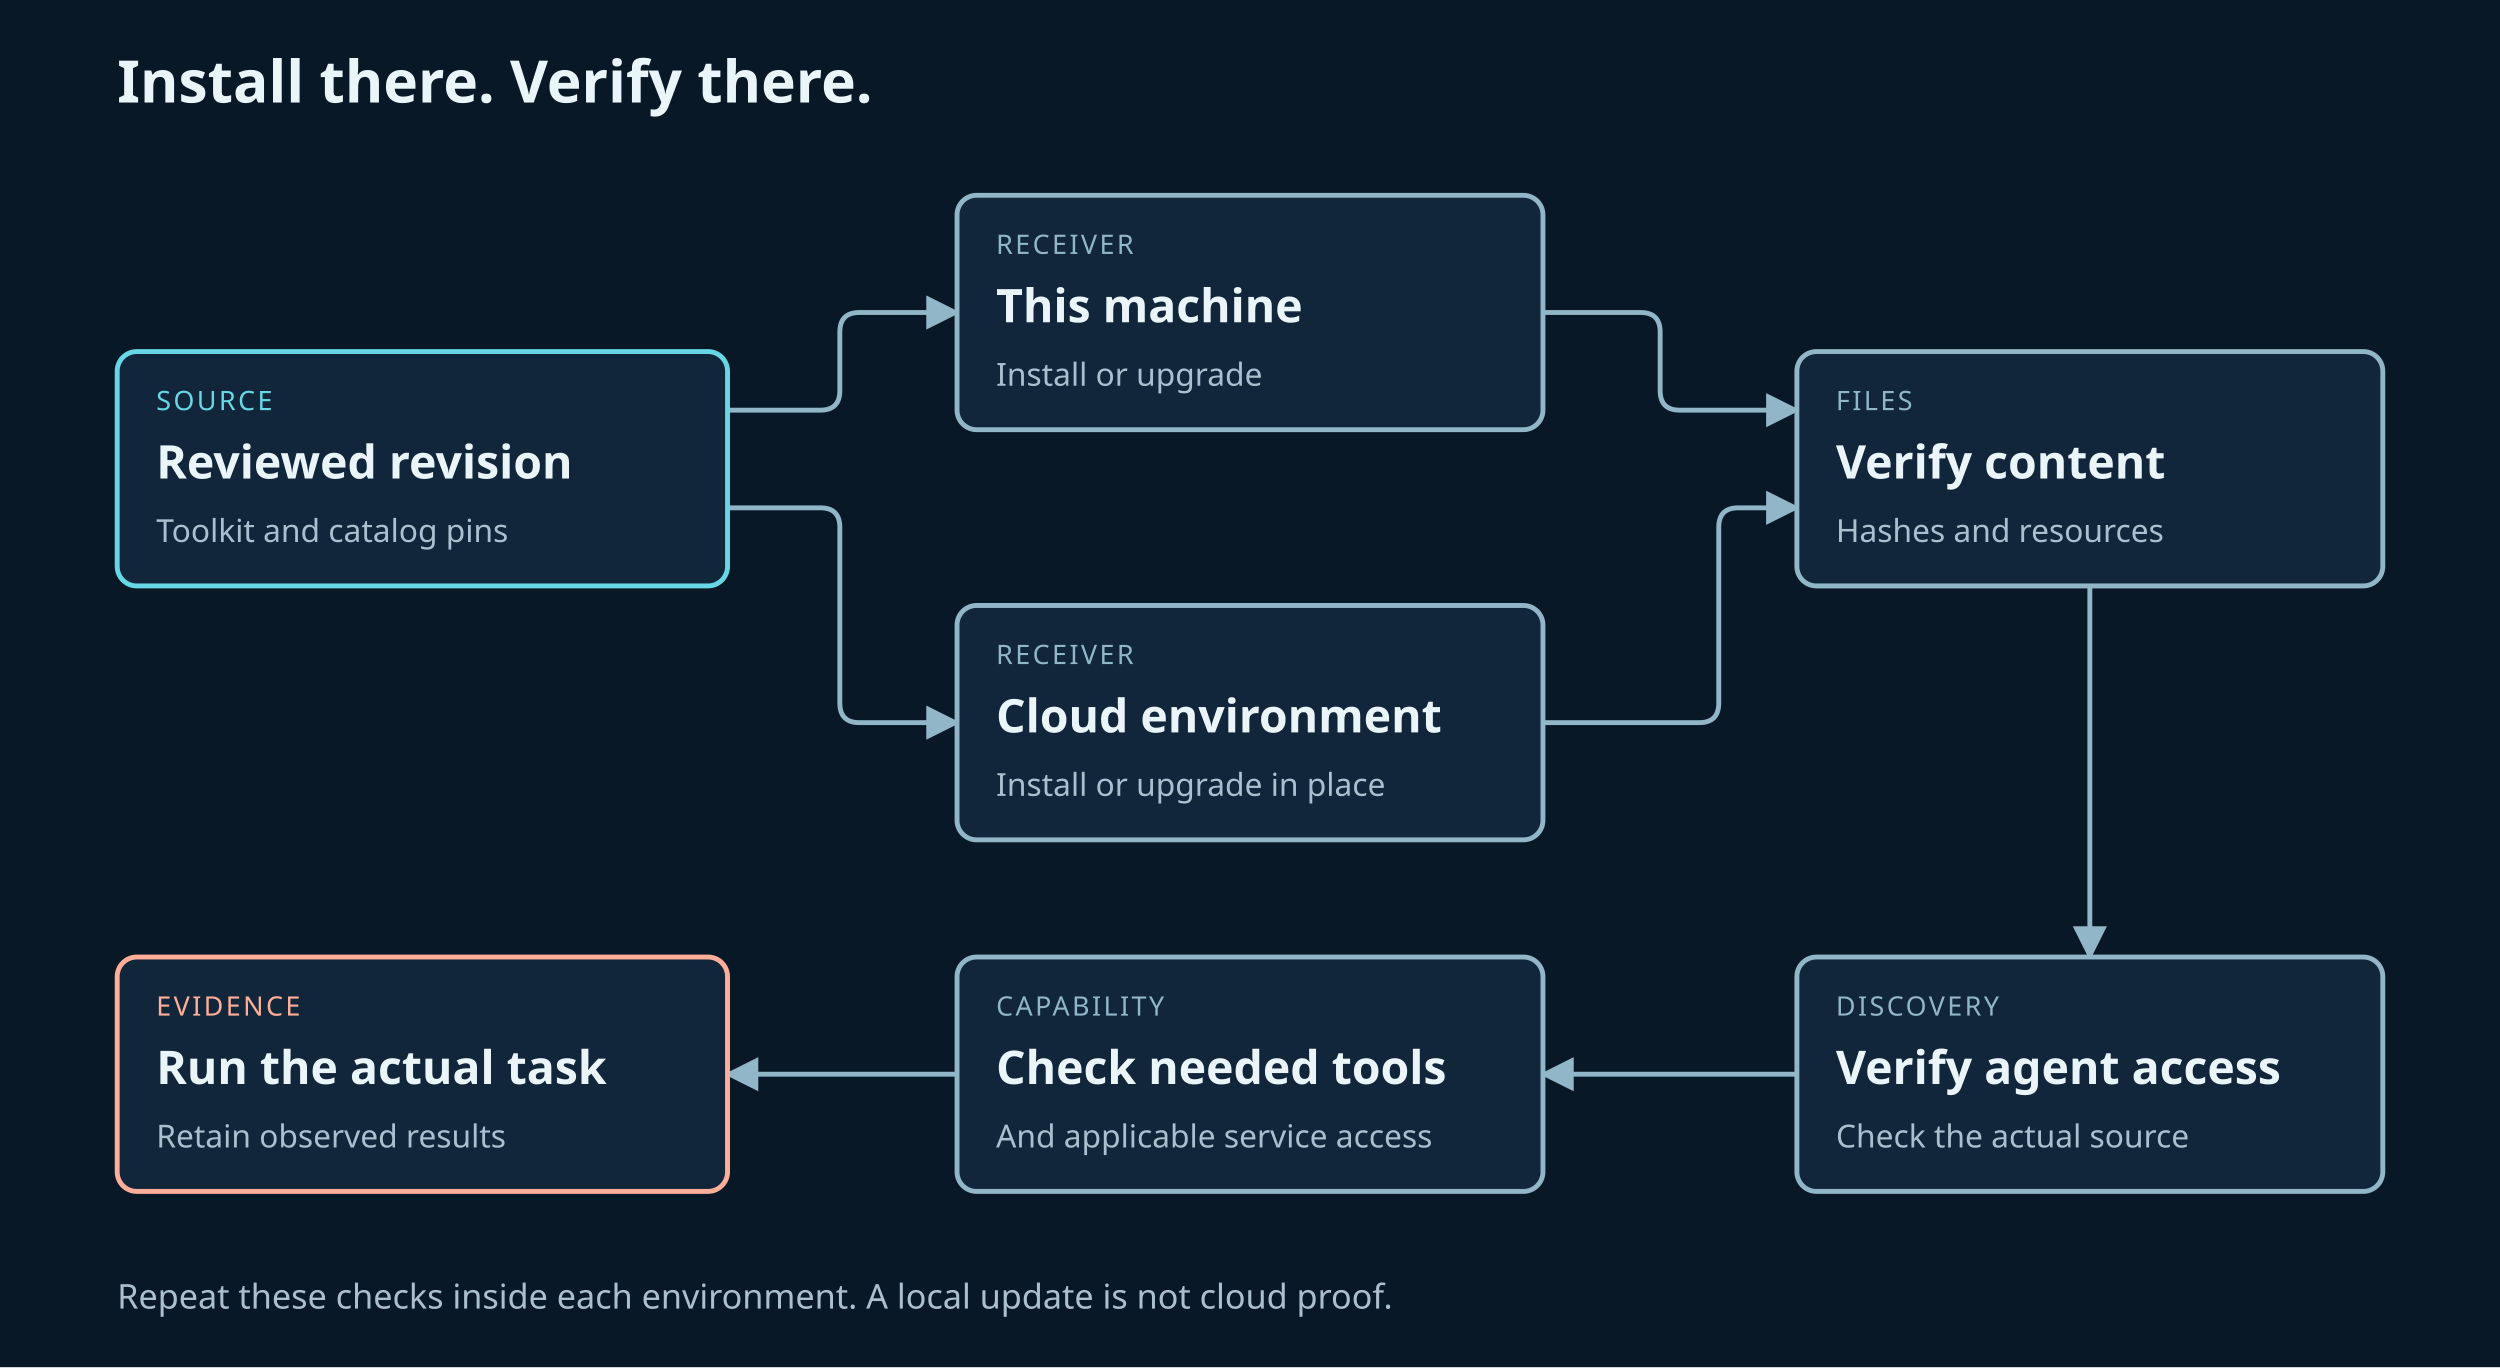
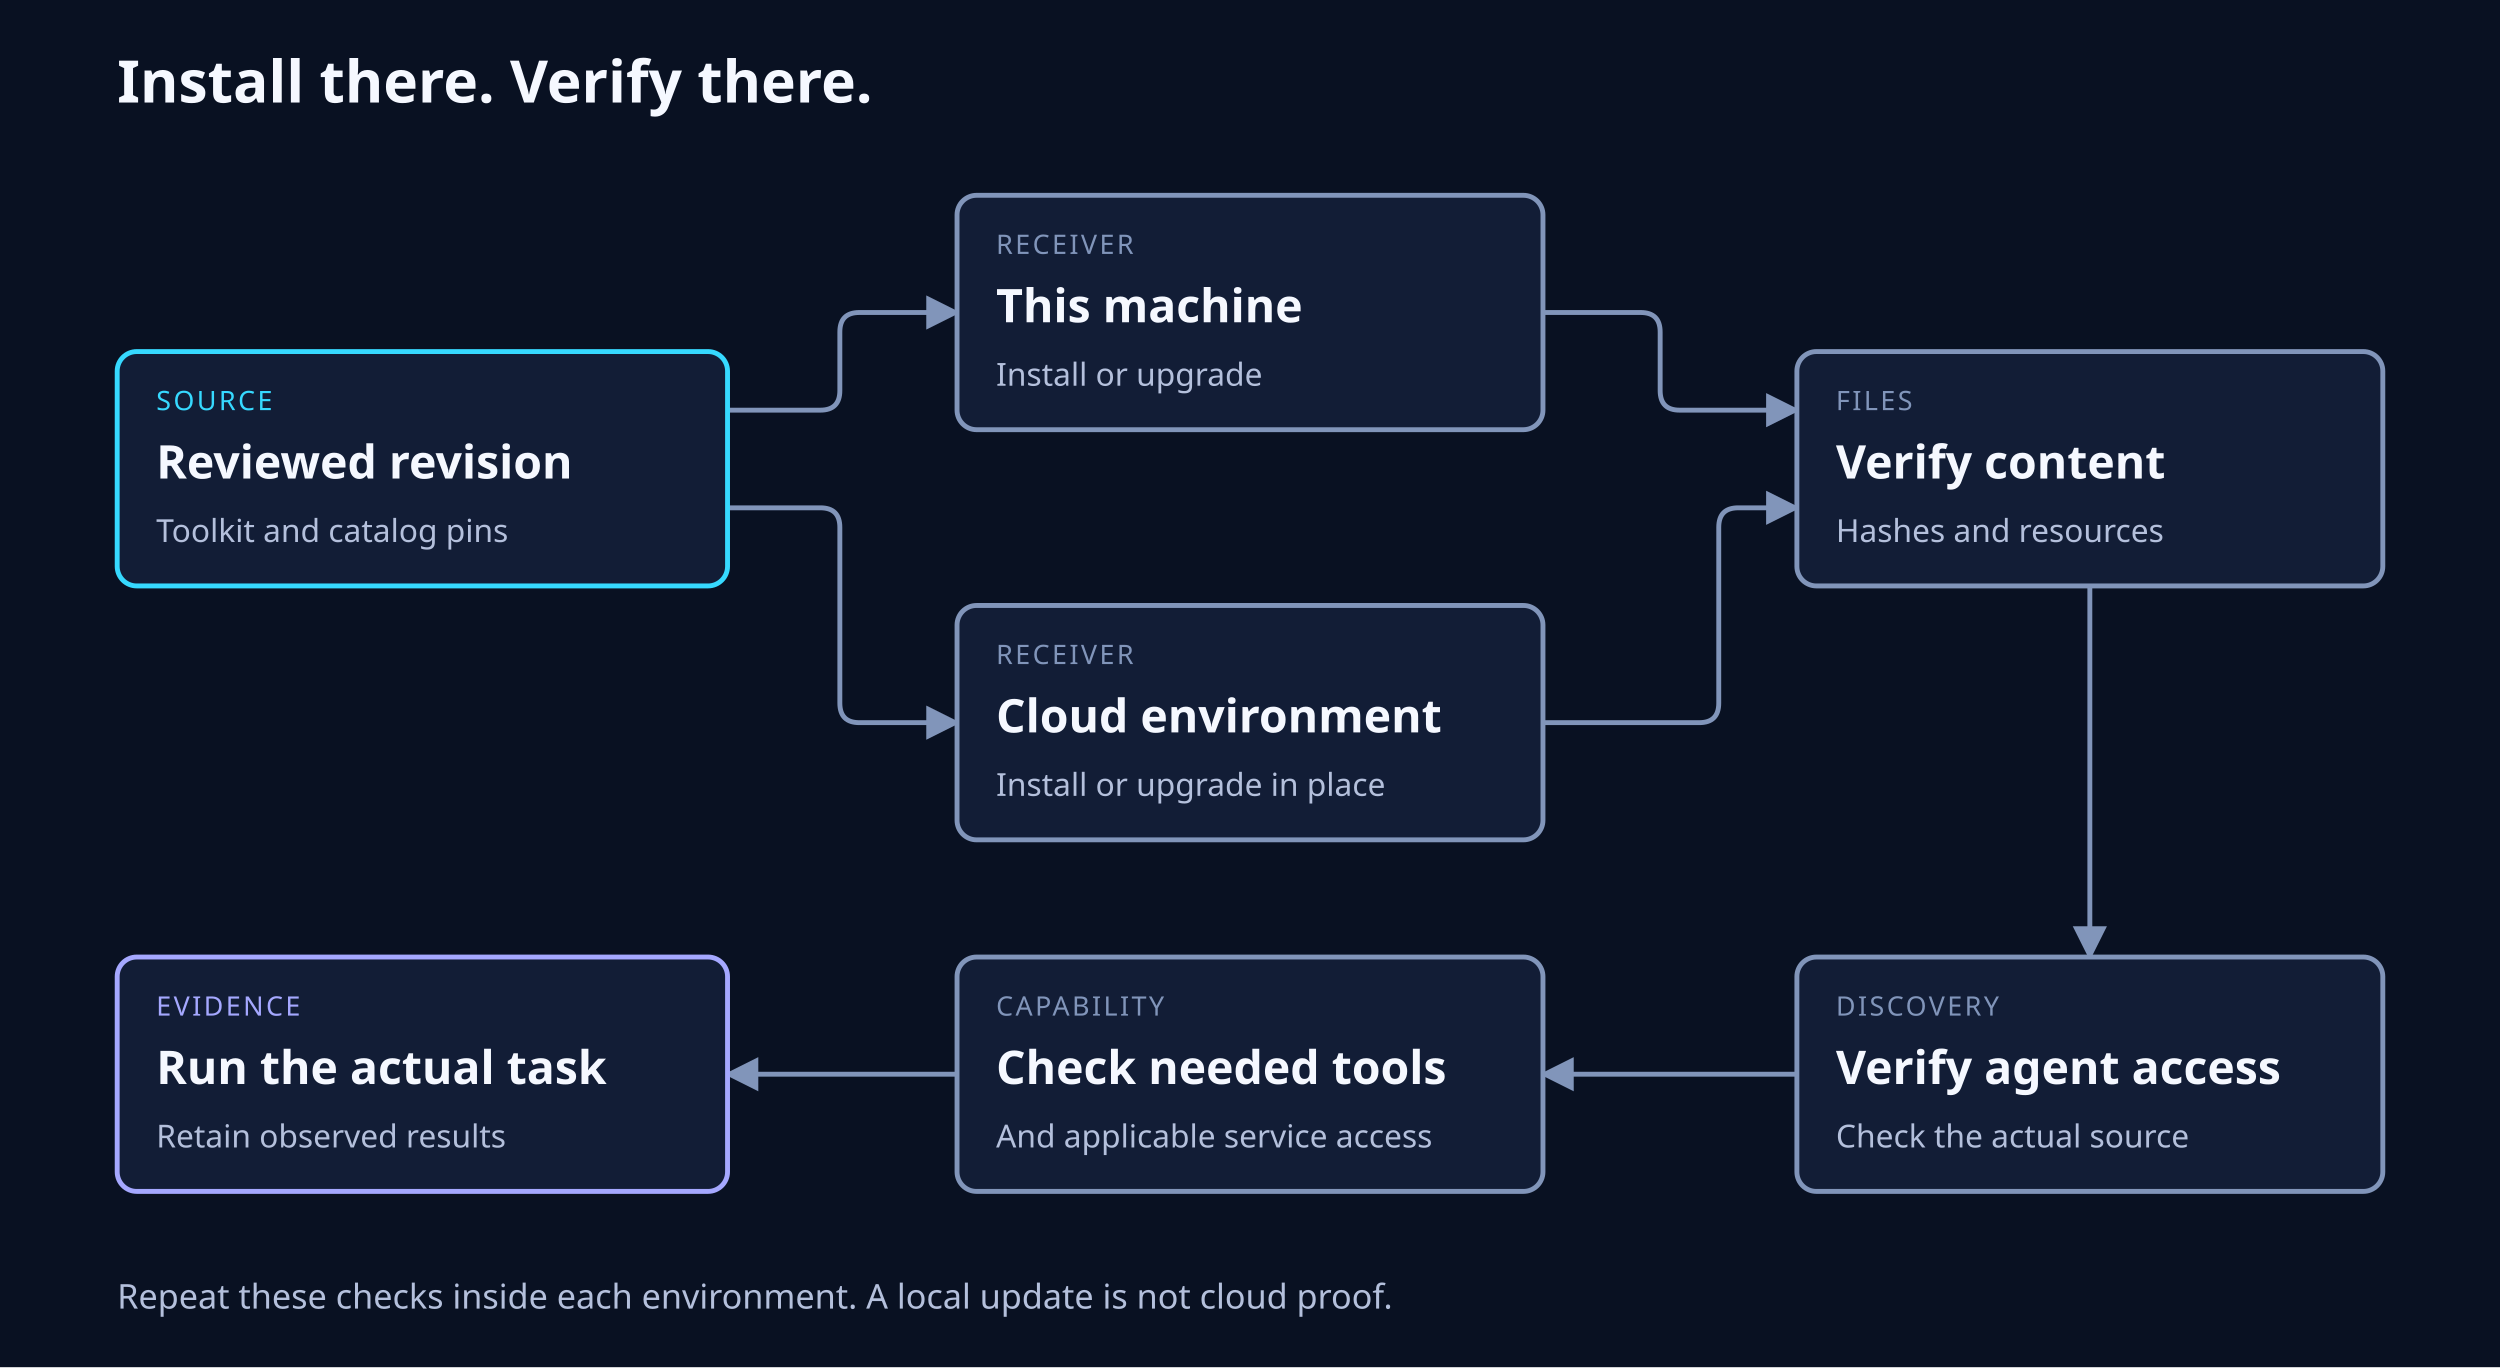
<svg xmlns="http://www.w3.org/2000/svg" viewBox="0 0 1024 560" role="img" aria-labelledby="installation-dark-title installation-dark-desc">
  <defs>
    <marker id="installation-dark-arrow" viewBox="0 0 10 10" refX="9" refY="5" markerWidth="7" markerHeight="7" orient="auto">
-       <path d="M0 0 L10 5 L0 10" fill="#90b6c8" />
+       <path d="M0 0 L10 5 L0 10" fill="#8195ba" />
    </marker>
  </defs>
-   <rect width="1024" height="560" fill="#091827" />
-   <text x="48" y="42" fill="#eaf5fa" font-family="system-ui,sans-serif" font-size="24" font-weight="700">Install there. Verify there.</text>
-   <path d="M298 168 H336 Q344 168 344 160 V136 Q344 128 352 128 H392" fill="none" stroke="#90b6c8" stroke-width="2" marker-end="url(#installation-dark-arrow)" />
-   <path d="M298 208 H336 Q344 208 344 216 V288 Q344 296 352 296 H392" fill="none" stroke="#90b6c8" stroke-width="2" marker-end="url(#installation-dark-arrow)" />
-   <path d="M632 128 H672 Q680 128 680 136 V160 Q680 168 688 168 H736" fill="none" stroke="#90b6c8" stroke-width="2" marker-end="url(#installation-dark-arrow)" />
-   <path d="M632 296 H696 Q704 296 704 288 V216 Q704 208 712 208 H736" fill="none" stroke="#90b6c8" stroke-width="2" marker-end="url(#installation-dark-arrow)" />
-   <path d="M856 240 V392" fill="none" stroke="#90b6c8" stroke-width="2" marker-end="url(#installation-dark-arrow)" />
-   <path d="M736 440 H632" fill="none" stroke="#90b6c8" stroke-width="2" marker-end="url(#installation-dark-arrow)" />
-   <path d="M392 440 H298" fill="none" stroke="#90b6c8" stroke-width="2" marker-end="url(#installation-dark-arrow)" />
+   <rect width="1024" height="560" fill="#091122" />
+   <text x="48" y="42" fill="#f5f8ff" font-family="system-ui,sans-serif" font-size="24" font-weight="700">Install there. Verify there.</text>
+   <path d="M298 168 H336 Q344 168 344 160 V136 Q344 128 352 128 H392" fill="none" stroke="#8195ba" stroke-width="2" marker-end="url(#installation-dark-arrow)" />
+   <path d="M298 208 H336 Q344 208 344 216 V288 Q344 296 352 296 H392" fill="none" stroke="#8195ba" stroke-width="2" marker-end="url(#installation-dark-arrow)" />
+   <path d="M632 128 H672 Q680 128 680 136 V160 Q680 168 688 168 H736" fill="none" stroke="#8195ba" stroke-width="2" marker-end="url(#installation-dark-arrow)" />
+   <path d="M632 296 H696 Q704 296 704 288 V216 Q704 208 712 208 H736" fill="none" stroke="#8195ba" stroke-width="2" marker-end="url(#installation-dark-arrow)" />
+   <path d="M856 240 V392" fill="none" stroke="#8195ba" stroke-width="2" marker-end="url(#installation-dark-arrow)" />
+   <path d="M736 440 H632" fill="none" stroke="#8195ba" stroke-width="2" marker-end="url(#installation-dark-arrow)" />
+   <path d="M392 440 H298" fill="none" stroke="#8195ba" stroke-width="2" marker-end="url(#installation-dark-arrow)" />
  <g data-step="0">
-     <rect x="48" y="144" width="250" height="96" rx="8" fill="#11263b" stroke="#68d7e5" stroke-width="2" />
-     <text x="64" y="168" fill="#68d7e5" font-family="system-ui,sans-serif" font-size="11" letter-spacing="1">SOURCE</text>
-     <text x="64" y="196" fill="#eaf5fa" font-family="system-ui,sans-serif" font-size="19" font-weight="650">Reviewed revision</text>
-     <text x="64" y="222" fill="#abc0ce" font-family="system-ui,sans-serif" font-size="13">Toolkit and catalog pins</text>
+     <rect x="48" y="144" width="250" height="96" rx="8" fill="#121d36" stroke="#36d9ff" stroke-width="2" />
+     <text x="64" y="168" fill="#36d9ff" font-family="system-ui,sans-serif" font-size="11" letter-spacing="1">SOURCE</text>
+     <text x="64" y="196" fill="#f5f8ff" font-family="system-ui,sans-serif" font-size="19" font-weight="650">Reviewed revision</text>
+     <text x="64" y="222" fill="#b4c0dc" font-family="system-ui,sans-serif" font-size="13">Toolkit and catalog pins</text>
  </g>
  <g data-step="1">
-     <rect x="392" y="80" width="240" height="96" rx="8" fill="#11263b" stroke="#90b6c8" stroke-width="2" />
-     <text x="408" y="104" fill="#90b6c8" font-family="system-ui,sans-serif" font-size="11" letter-spacing="1">RECEIVER</text>
-     <text x="408" y="132" fill="#eaf5fa" font-family="system-ui,sans-serif" font-size="19" font-weight="650">This machine</text>
-     <text x="408" y="158" fill="#abc0ce" font-family="system-ui,sans-serif" font-size="13">Install or upgrade</text>
+     <rect x="392" y="80" width="240" height="96" rx="8" fill="#121d36" stroke="#8195ba" stroke-width="2" />
+     <text x="408" y="104" fill="#8195ba" font-family="system-ui,sans-serif" font-size="11" letter-spacing="1">RECEIVER</text>
+     <text x="408" y="132" fill="#f5f8ff" font-family="system-ui,sans-serif" font-size="19" font-weight="650">This machine</text>
+     <text x="408" y="158" fill="#b4c0dc" font-family="system-ui,sans-serif" font-size="13">Install or upgrade</text>
  </g>
  <g data-step="2">
-     <rect x="392" y="248" width="240" height="96" rx="8" fill="#11263b" stroke="#90b6c8" stroke-width="2" />
-     <text x="408" y="272" fill="#90b6c8" font-family="system-ui,sans-serif" font-size="11" letter-spacing="1">RECEIVER</text>
-     <text x="408" y="300" fill="#eaf5fa" font-family="system-ui,sans-serif" font-size="19" font-weight="650">Cloud environment</text>
-     <text x="408" y="326" fill="#abc0ce" font-family="system-ui,sans-serif" font-size="13">Install or upgrade in place</text>
+     <rect x="392" y="248" width="240" height="96" rx="8" fill="#121d36" stroke="#8195ba" stroke-width="2" />
+     <text x="408" y="272" fill="#8195ba" font-family="system-ui,sans-serif" font-size="11" letter-spacing="1">RECEIVER</text>
+     <text x="408" y="300" fill="#f5f8ff" font-family="system-ui,sans-serif" font-size="19" font-weight="650">Cloud environment</text>
+     <text x="408" y="326" fill="#b4c0dc" font-family="system-ui,sans-serif" font-size="13">Install or upgrade in place</text>
  </g>
  <g data-step="3">
-     <rect x="736" y="144" width="240" height="96" rx="8" fill="#11263b" stroke="#90b6c8" stroke-width="2" />
-     <text x="752" y="168" fill="#90b6c8" font-family="system-ui,sans-serif" font-size="11" letter-spacing="1">FILES</text>
-     <text x="752" y="196" fill="#eaf5fa" font-family="system-ui,sans-serif" font-size="19" font-weight="650">Verify content</text>
-     <text x="752" y="222" fill="#abc0ce" font-family="system-ui,sans-serif" font-size="13">Hashes and resources</text>
+     <rect x="736" y="144" width="240" height="96" rx="8" fill="#121d36" stroke="#8195ba" stroke-width="2" />
+     <text x="752" y="168" fill="#8195ba" font-family="system-ui,sans-serif" font-size="11" letter-spacing="1">FILES</text>
+     <text x="752" y="196" fill="#f5f8ff" font-family="system-ui,sans-serif" font-size="19" font-weight="650">Verify content</text>
+     <text x="752" y="222" fill="#b4c0dc" font-family="system-ui,sans-serif" font-size="13">Hashes and resources</text>
  </g>
  <g data-step="4">
-     <rect x="736" y="392" width="240" height="96" rx="8" fill="#11263b" stroke="#90b6c8" stroke-width="2" />
-     <text x="752" y="416" fill="#90b6c8" font-family="system-ui,sans-serif" font-size="11" letter-spacing="1">DISCOVERY</text>
-     <text x="752" y="444" fill="#eaf5fa" font-family="system-ui,sans-serif" font-size="19" font-weight="650">Verify agent access</text>
-     <text x="752" y="470" fill="#abc0ce" font-family="system-ui,sans-serif" font-size="13">Check the actual source</text>
+     <rect x="736" y="392" width="240" height="96" rx="8" fill="#121d36" stroke="#8195ba" stroke-width="2" />
+     <text x="752" y="416" fill="#8195ba" font-family="system-ui,sans-serif" font-size="11" letter-spacing="1">DISCOVERY</text>
+     <text x="752" y="444" fill="#f5f8ff" font-family="system-ui,sans-serif" font-size="19" font-weight="650">Verify agent access</text>
+     <text x="752" y="470" fill="#b4c0dc" font-family="system-ui,sans-serif" font-size="13">Check the actual source</text>
  </g>
  <g data-step="5">
-     <rect x="392" y="392" width="240" height="96" rx="8" fill="#11263b" stroke="#90b6c8" stroke-width="2" />
-     <text x="408" y="416" fill="#90b6c8" font-family="system-ui,sans-serif" font-size="11" letter-spacing="1">CAPABILITY</text>
-     <text x="408" y="444" fill="#eaf5fa" font-family="system-ui,sans-serif" font-size="19" font-weight="650">Check needed tools</text>
-     <text x="408" y="470" fill="#abc0ce" font-family="system-ui,sans-serif" font-size="13">And applicable service access</text>
+     <rect x="392" y="392" width="240" height="96" rx="8" fill="#121d36" stroke="#8195ba" stroke-width="2" />
+     <text x="408" y="416" fill="#8195ba" font-family="system-ui,sans-serif" font-size="11" letter-spacing="1">CAPABILITY</text>
+     <text x="408" y="444" fill="#f5f8ff" font-family="system-ui,sans-serif" font-size="19" font-weight="650">Check needed tools</text>
+     <text x="408" y="470" fill="#b4c0dc" font-family="system-ui,sans-serif" font-size="13">And applicable service access</text>
  </g>
  <g data-step="6">
-     <rect x="48" y="392" width="250" height="96" rx="8" fill="#11263b" stroke="#ffaf99" stroke-width="2" />
-     <text x="64" y="416" fill="#ffaf99" font-family="system-ui,sans-serif" font-size="11" letter-spacing="1">EVIDENCE</text>
-     <text x="64" y="444" fill="#eaf5fa" font-family="system-ui,sans-serif" font-size="19" font-weight="650">Run the actual task</text>
-     <text x="64" y="470" fill="#abc0ce" font-family="system-ui,sans-serif" font-size="13">Retain observed results</text>
+     <rect x="48" y="392" width="250" height="96" rx="8" fill="#121d36" stroke="#a5a8ff" stroke-width="2" />
+     <text x="64" y="416" fill="#a5a8ff" font-family="system-ui,sans-serif" font-size="11" letter-spacing="1">EVIDENCE</text>
+     <text x="64" y="444" fill="#f5f8ff" font-family="system-ui,sans-serif" font-size="19" font-weight="650">Run the actual task</text>
+     <text x="64" y="470" fill="#b4c0dc" font-family="system-ui,sans-serif" font-size="13">Retain observed results</text>
  </g>
-   <text x="48" y="536" fill="#abc0ce" font-family="system-ui,sans-serif" font-size="14">Repeat these checks inside each environment. A local update is not cloud proof.</text>
+   <text x="48" y="536" fill="#b4c0dc" font-family="system-ui,sans-serif" font-size="14">Repeat these checks inside each environment. A local update is not cloud proof.</text>
</svg>
